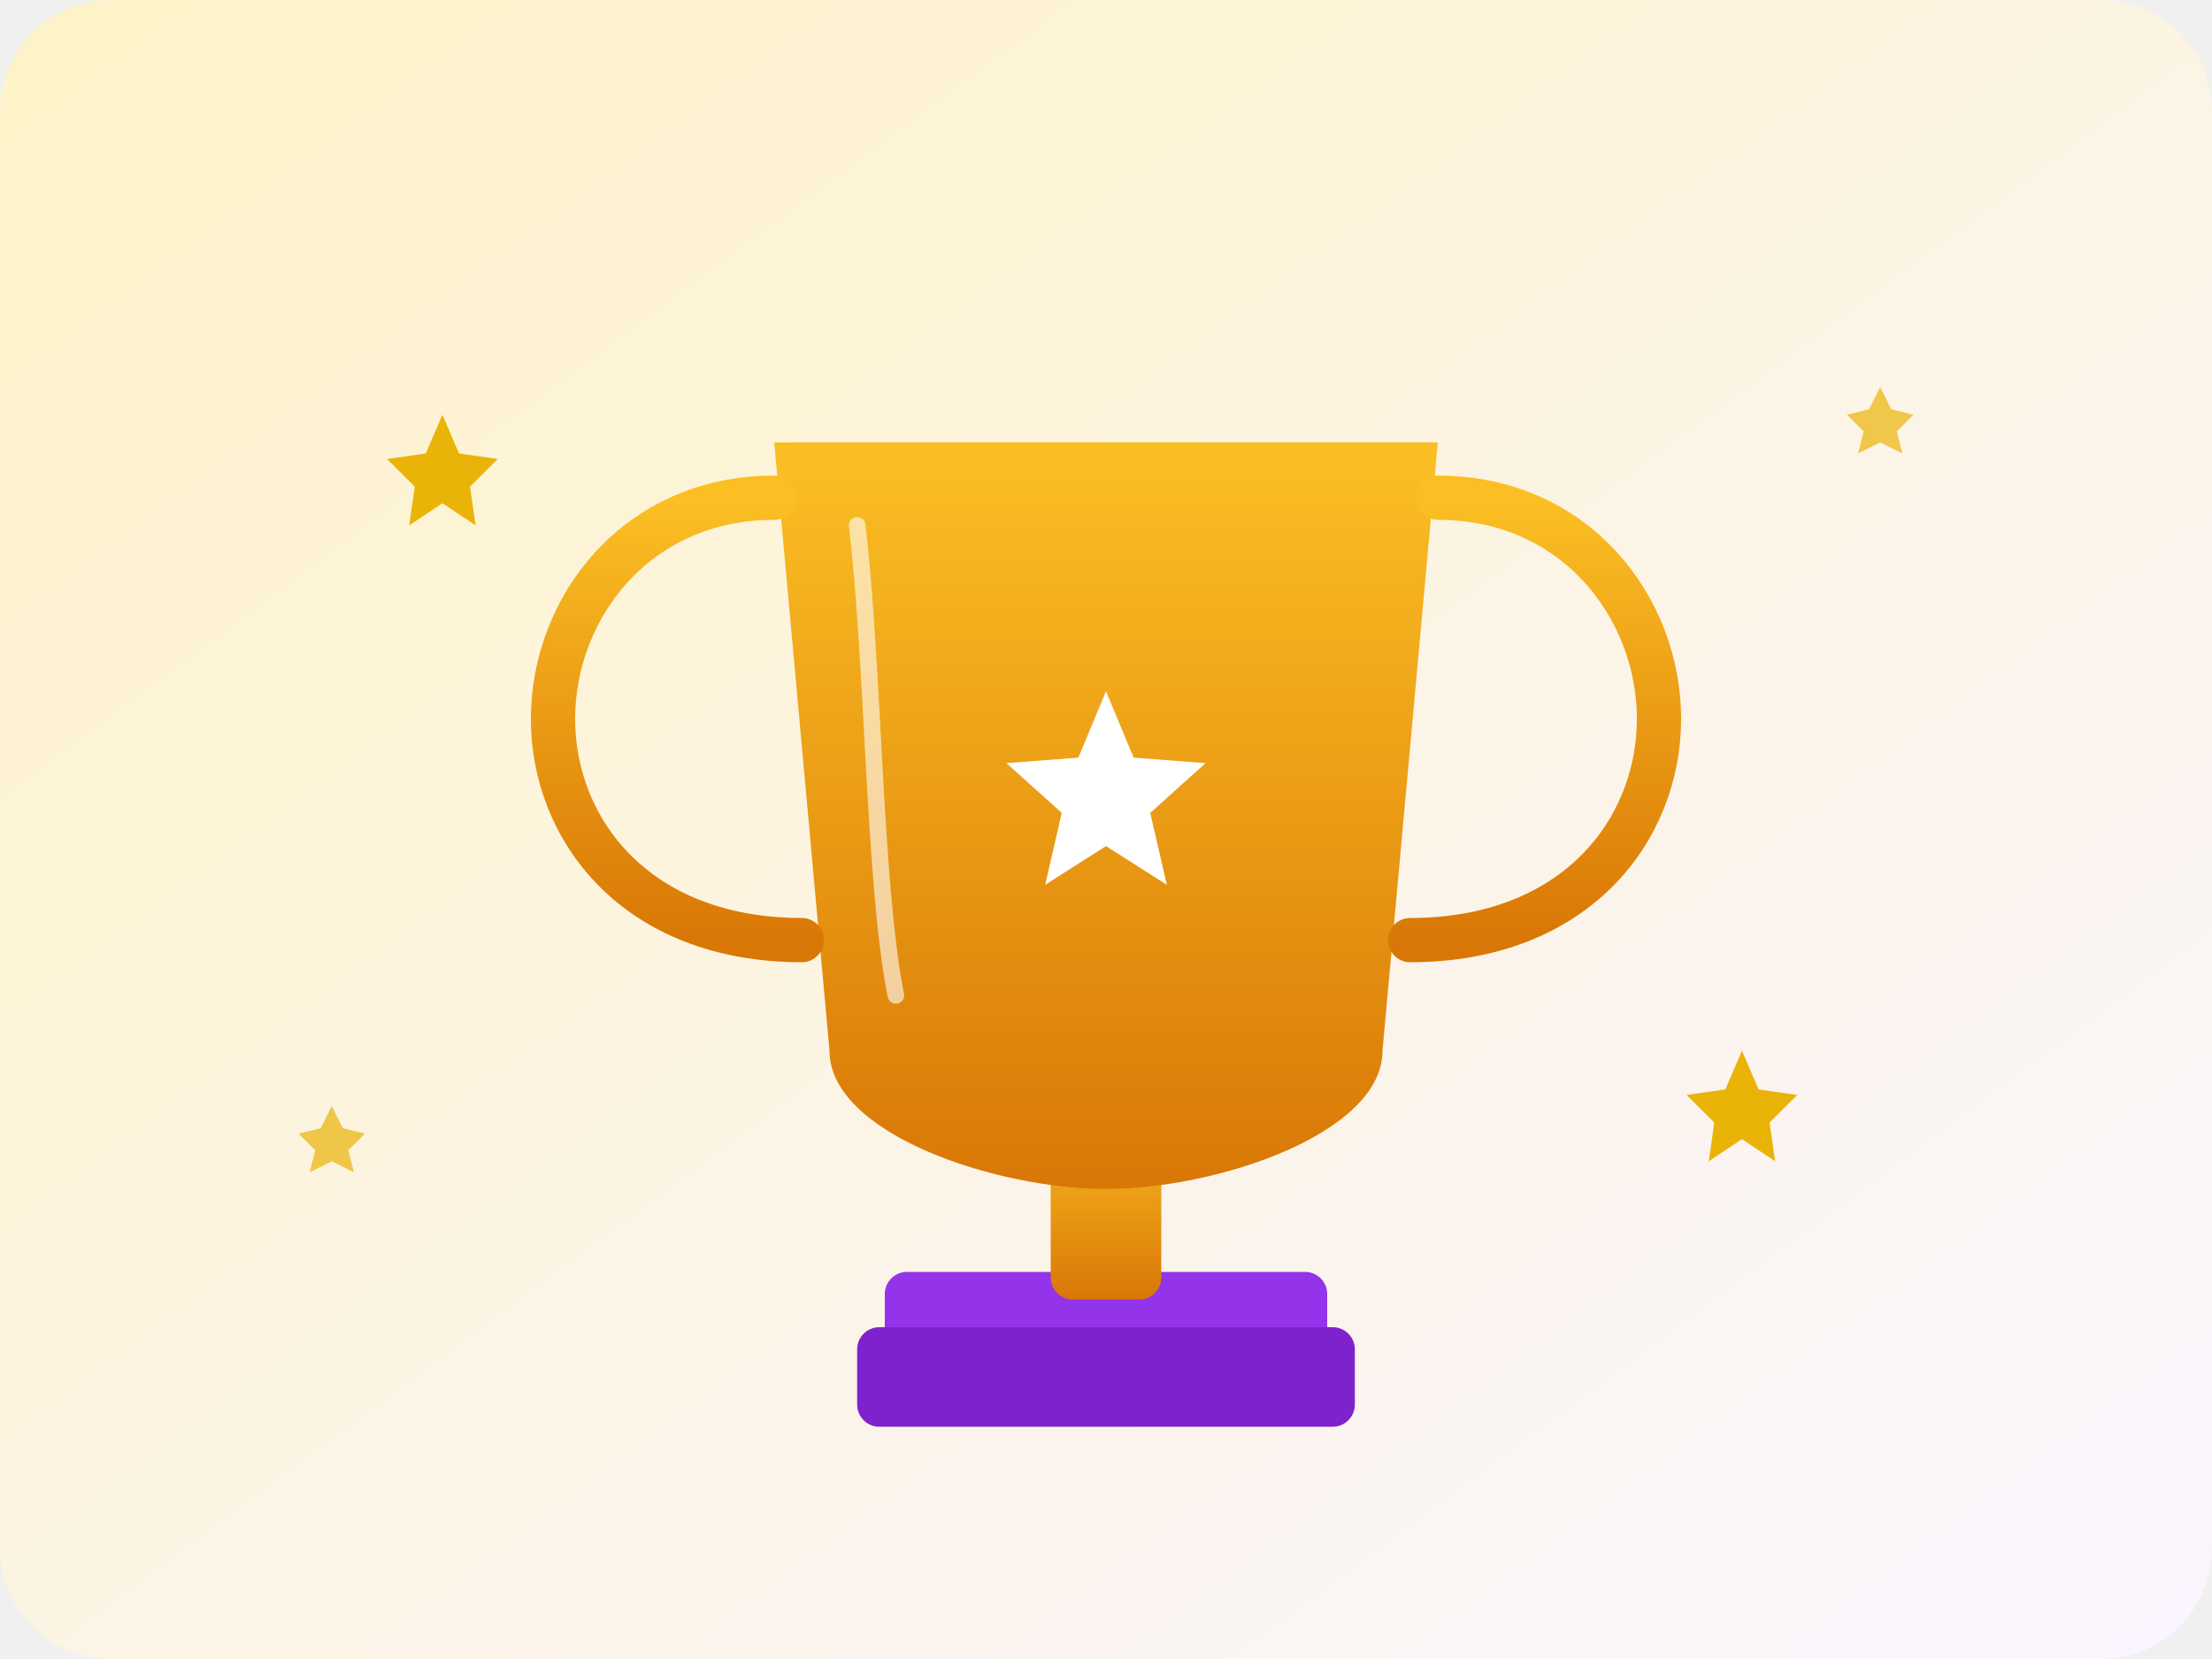
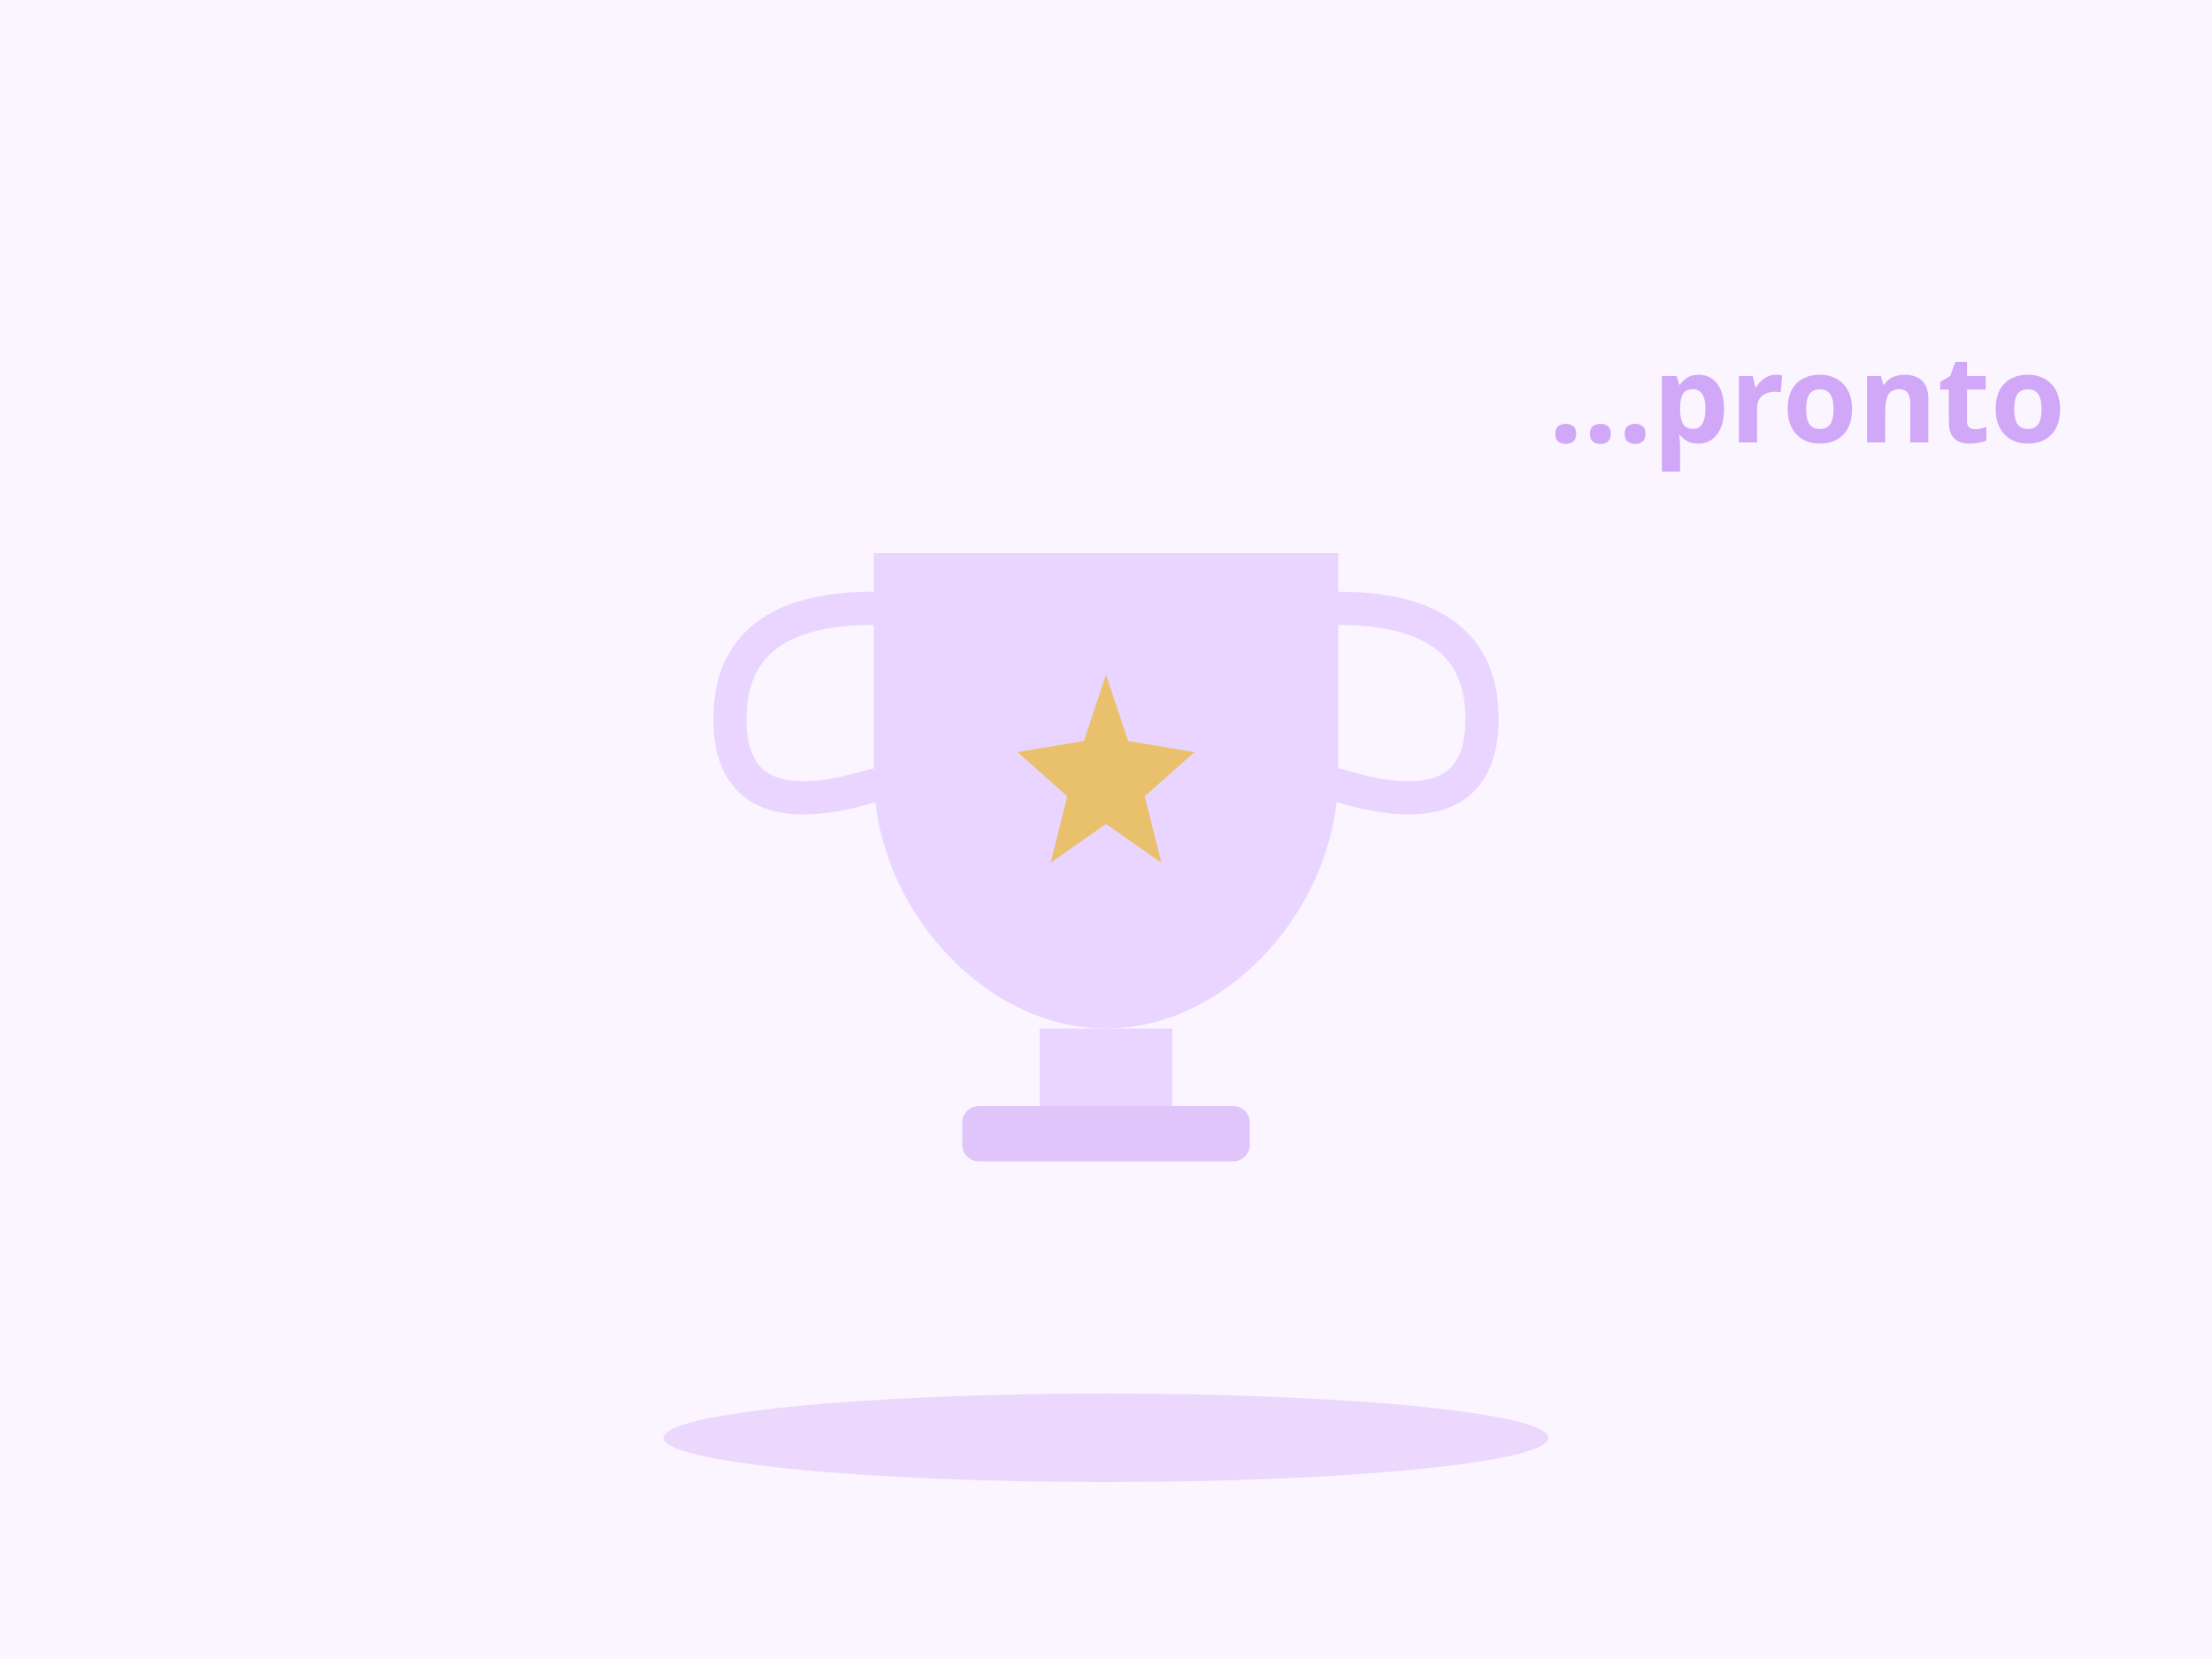
- <svg xmlns="http://www.w3.org/2000/svg" viewBox="0 0 400 300" width="400" height="300" role="img" aria-label="Empty state: no missions yet">
-   <defs>
-     <linearGradient id="nm-bg" x1="0" y1="0" x2="1" y2="1">
-       <stop offset="0" stop-color="#fef3c7" />
-       <stop offset="1" stop-color="#faf5ff" />
-     </linearGradient>
-     <linearGradient id="nm-trophy" x1="0" y1="0" x2="0" y2="1">
-       <stop offset="0" stop-color="#fbbf24" />
-       <stop offset="1" stop-color="#d97706" />
-     </linearGradient>
-   </defs>
-   <rect width="400" height="300" fill="url(#nm-bg)" rx="20" />
-   <rect x="160" y="230" width="80" height="20" rx="4" fill="#9333ea" />
-   <rect x="155" y="240" width="90" height="18" rx="4" fill="#7e22ce" />
-   <rect x="190" y="200" width="20" height="35" rx="4" fill="url(#nm-trophy)" />
-   <path d="M140 80 L260 80 L250 190 C250 205, 220 215, 200 215 C180 215, 150 205, 150 190 Z" fill="url(#nm-trophy)" />
-   <path d="M140 90 C115 90, 100 110, 100 130 C100 150, 115 170, 145 170" fill="none" stroke="url(#nm-trophy)" stroke-width="8" stroke-linecap="round" />
-   <path d="M260 90 C285 90, 300 110, 300 130 C300 150, 285 170, 255 170" fill="none" stroke="url(#nm-trophy)" stroke-width="8" stroke-linecap="round" />
-   <path d="M200 125 l5 12 13 1 -10 9 3 13 -11 -7 -11 7 3 -13 -10 -9 13 -1 z" fill="#ffffff" />
-   <path d="M155 95 C158 120, 158 160, 162 180" stroke="#ffffff" stroke-width="3" fill="none" opacity=".6" stroke-linecap="round" />
-   <path d="M80 75 l3 7 7 1 -5 5 1 7 -6 -4 -6 4 1 -7 -5 -5 7 -1 z" fill="#eab308" />
-   <path d="M315 190 l3 7 7 1 -5 5 1 7 -6 -4 -6 4 1 -7 -5 -5 7 -1 z" fill="#eab308" />
-   <path d="M340 70 l2 4 4 1 -3 3 1 4 -4 -2 -4 2 1 -4 -3 -3 4 -1 z" fill="#eab308" opacity=".7" />
-   <path d="M60 200 l2 4 4 1 -3 3 1 4 -4 -2 -4 2 1 -4 -3 -3 4 -1 z" fill="#eab308" opacity=".7" />
+ <svg xmlns="http://www.w3.org/2000/svg" viewBox="0 0 400 300" role="img" aria-label="Sin misiones">
+   <rect width="400" height="300" fill="#faf5ff" />
+   <ellipse cx="200" cy="260" rx="80" ry="8" fill="#9333EA" opacity=".15" />
+   <g transform="translate(200 150)">
+     <path d="M -42 -50 L -42 -10 C -42 14, -22 36, 0 36 C 22 36, 42 14, 42 -10 L 42 -50 Z" fill="#e9d5ff" />
+     <path d="M -42 -40 Q -68 -40, -68 -20 Q -68 0, -42 -8" fill="none" stroke="#e9d5ff" stroke-width="6" stroke-linecap="round" />
+     <path d="M 42 -40 Q 68 -40, 68 -20 Q 68 0, 42 -8" fill="none" stroke="#e9d5ff" stroke-width="6" stroke-linecap="round" />
+     <rect x="-12" y="36" width="24" height="14" fill="#e9d5ff" />
+     <rect x="-26" y="50" width="52" height="10" rx="3" fill="#9333EA" opacity=".25" />
+     <path d="M 0 -28 L 4 -16 L 16 -14 L 7 -6 L 10 6 L 0 -1 L -10 6 L -7 -6 L -16 -14 L -4 -16 Z" fill="#eab308" opacity=".6" />
+   </g>
+   <text x="280" y="80" font-family="Fredoka, sans-serif" font-weight="600" font-size="22" fill="#9333EA" opacity=".4">…pronto</text>
</svg>
